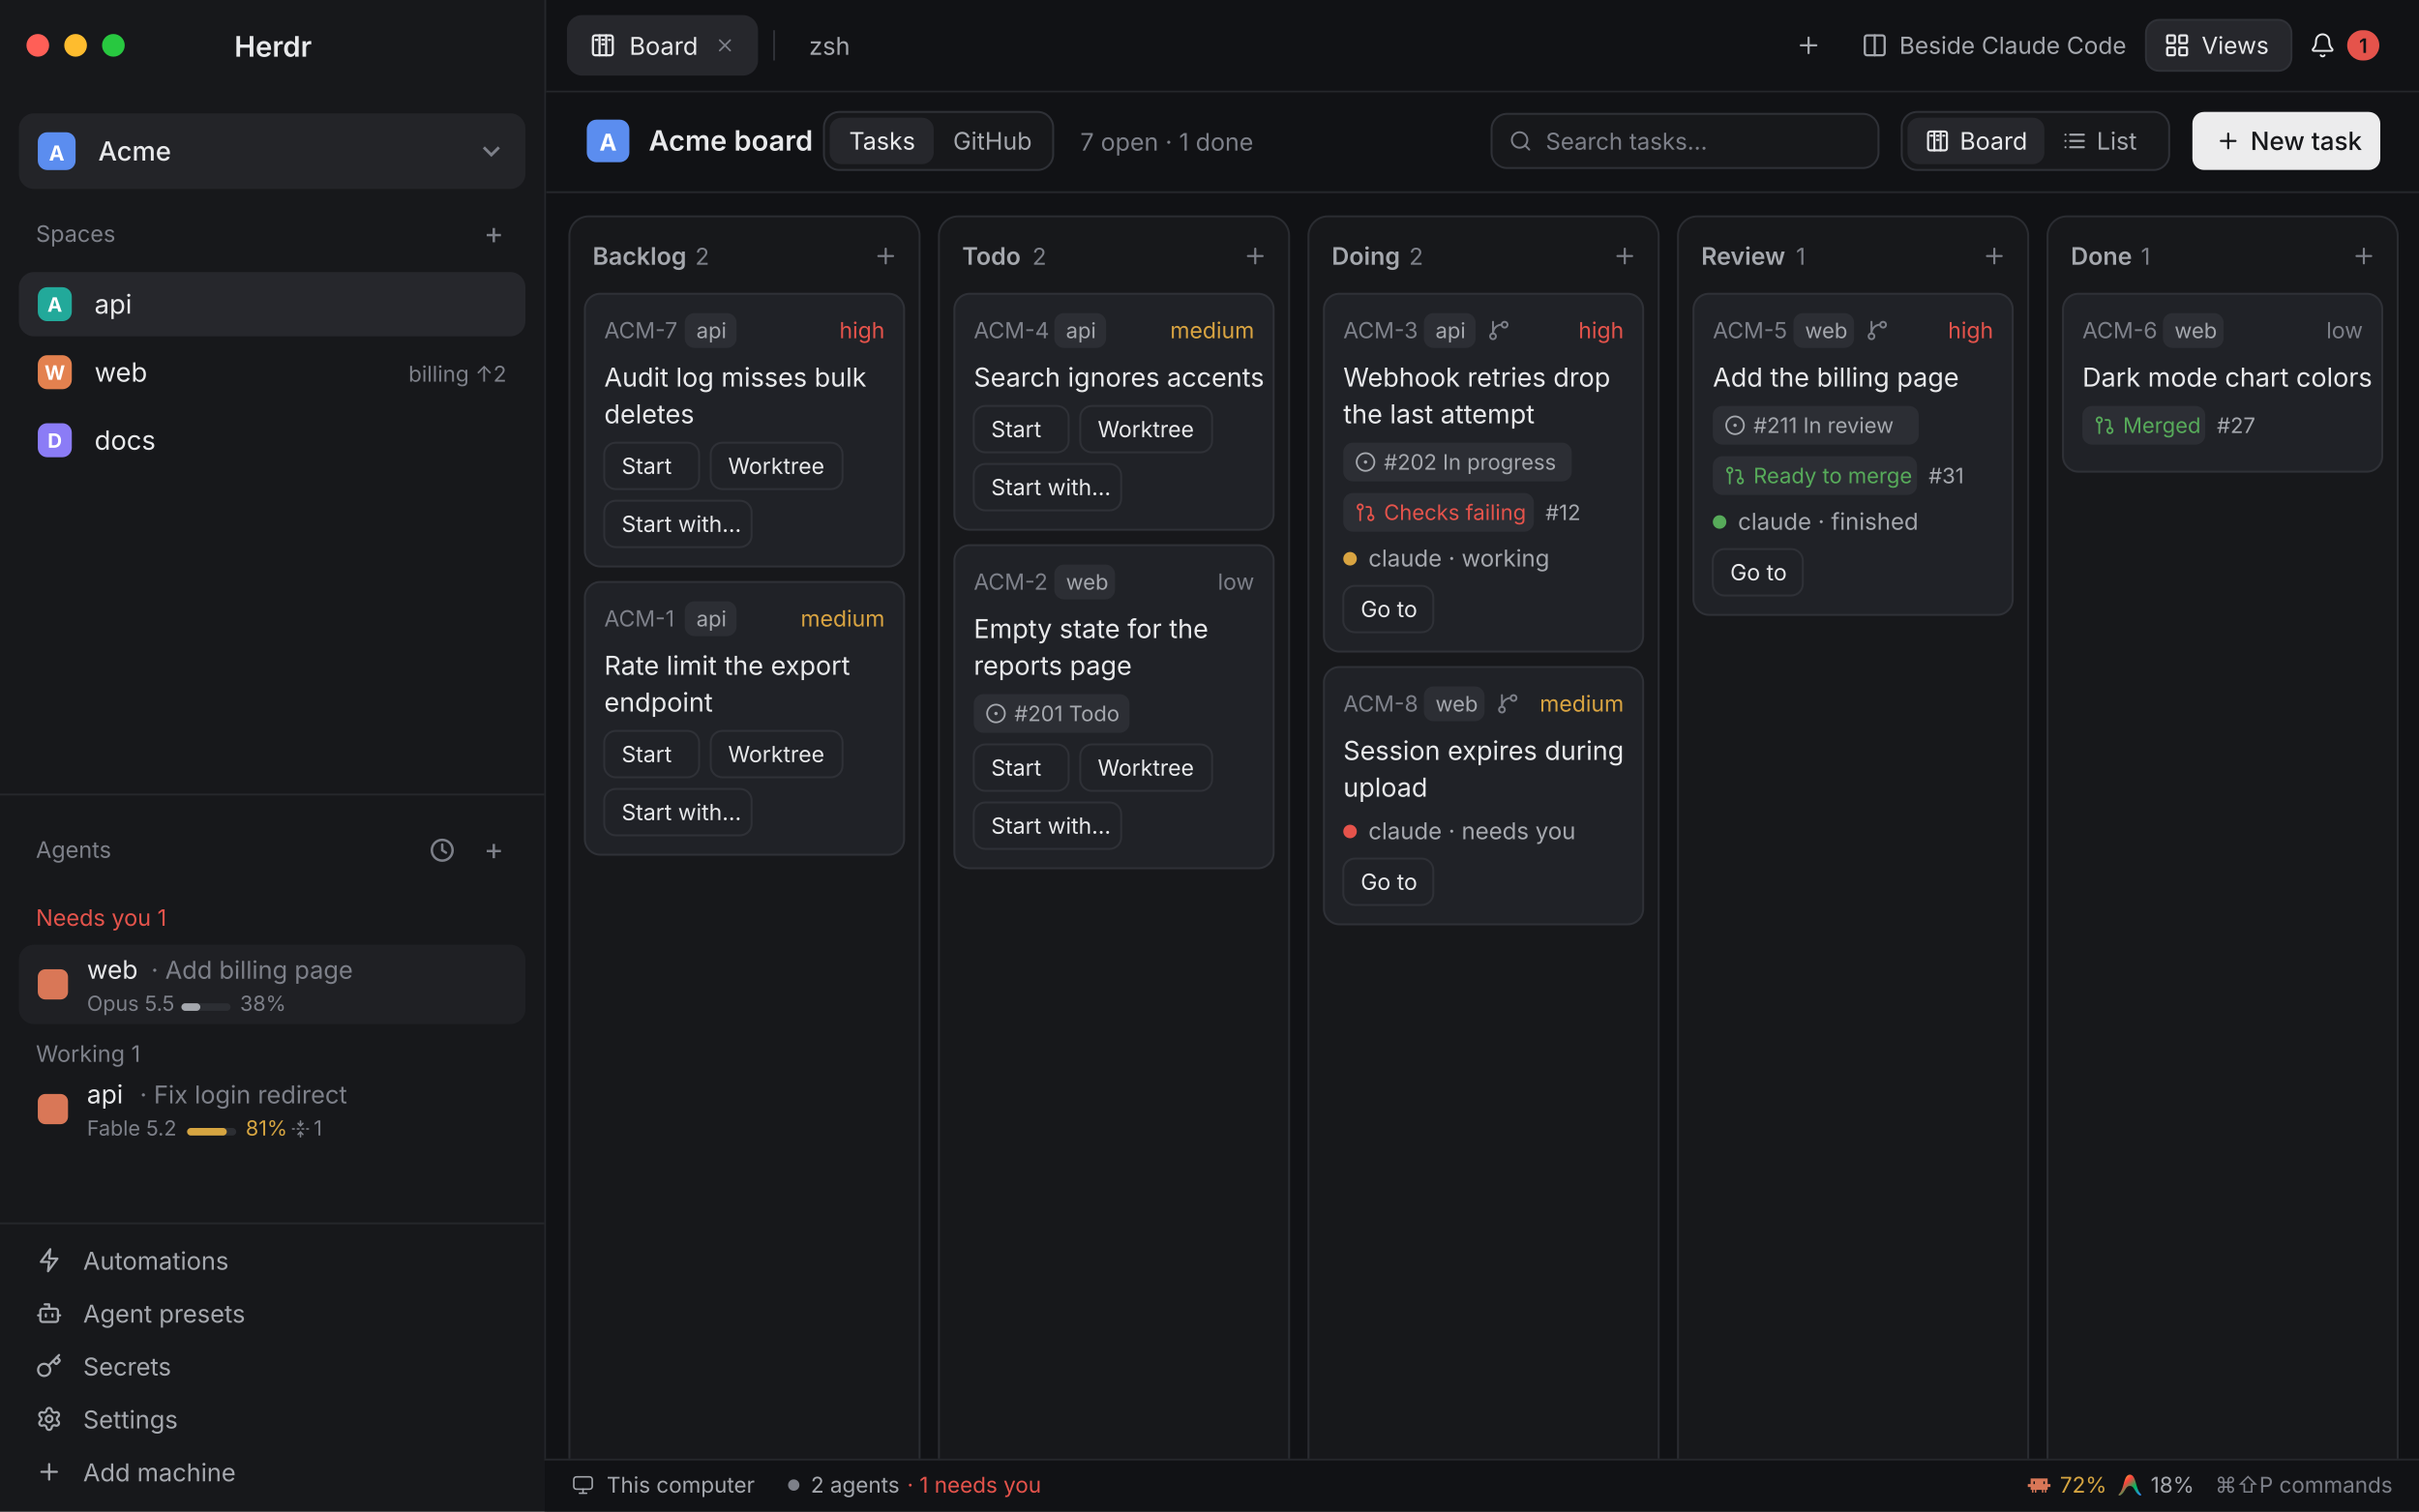
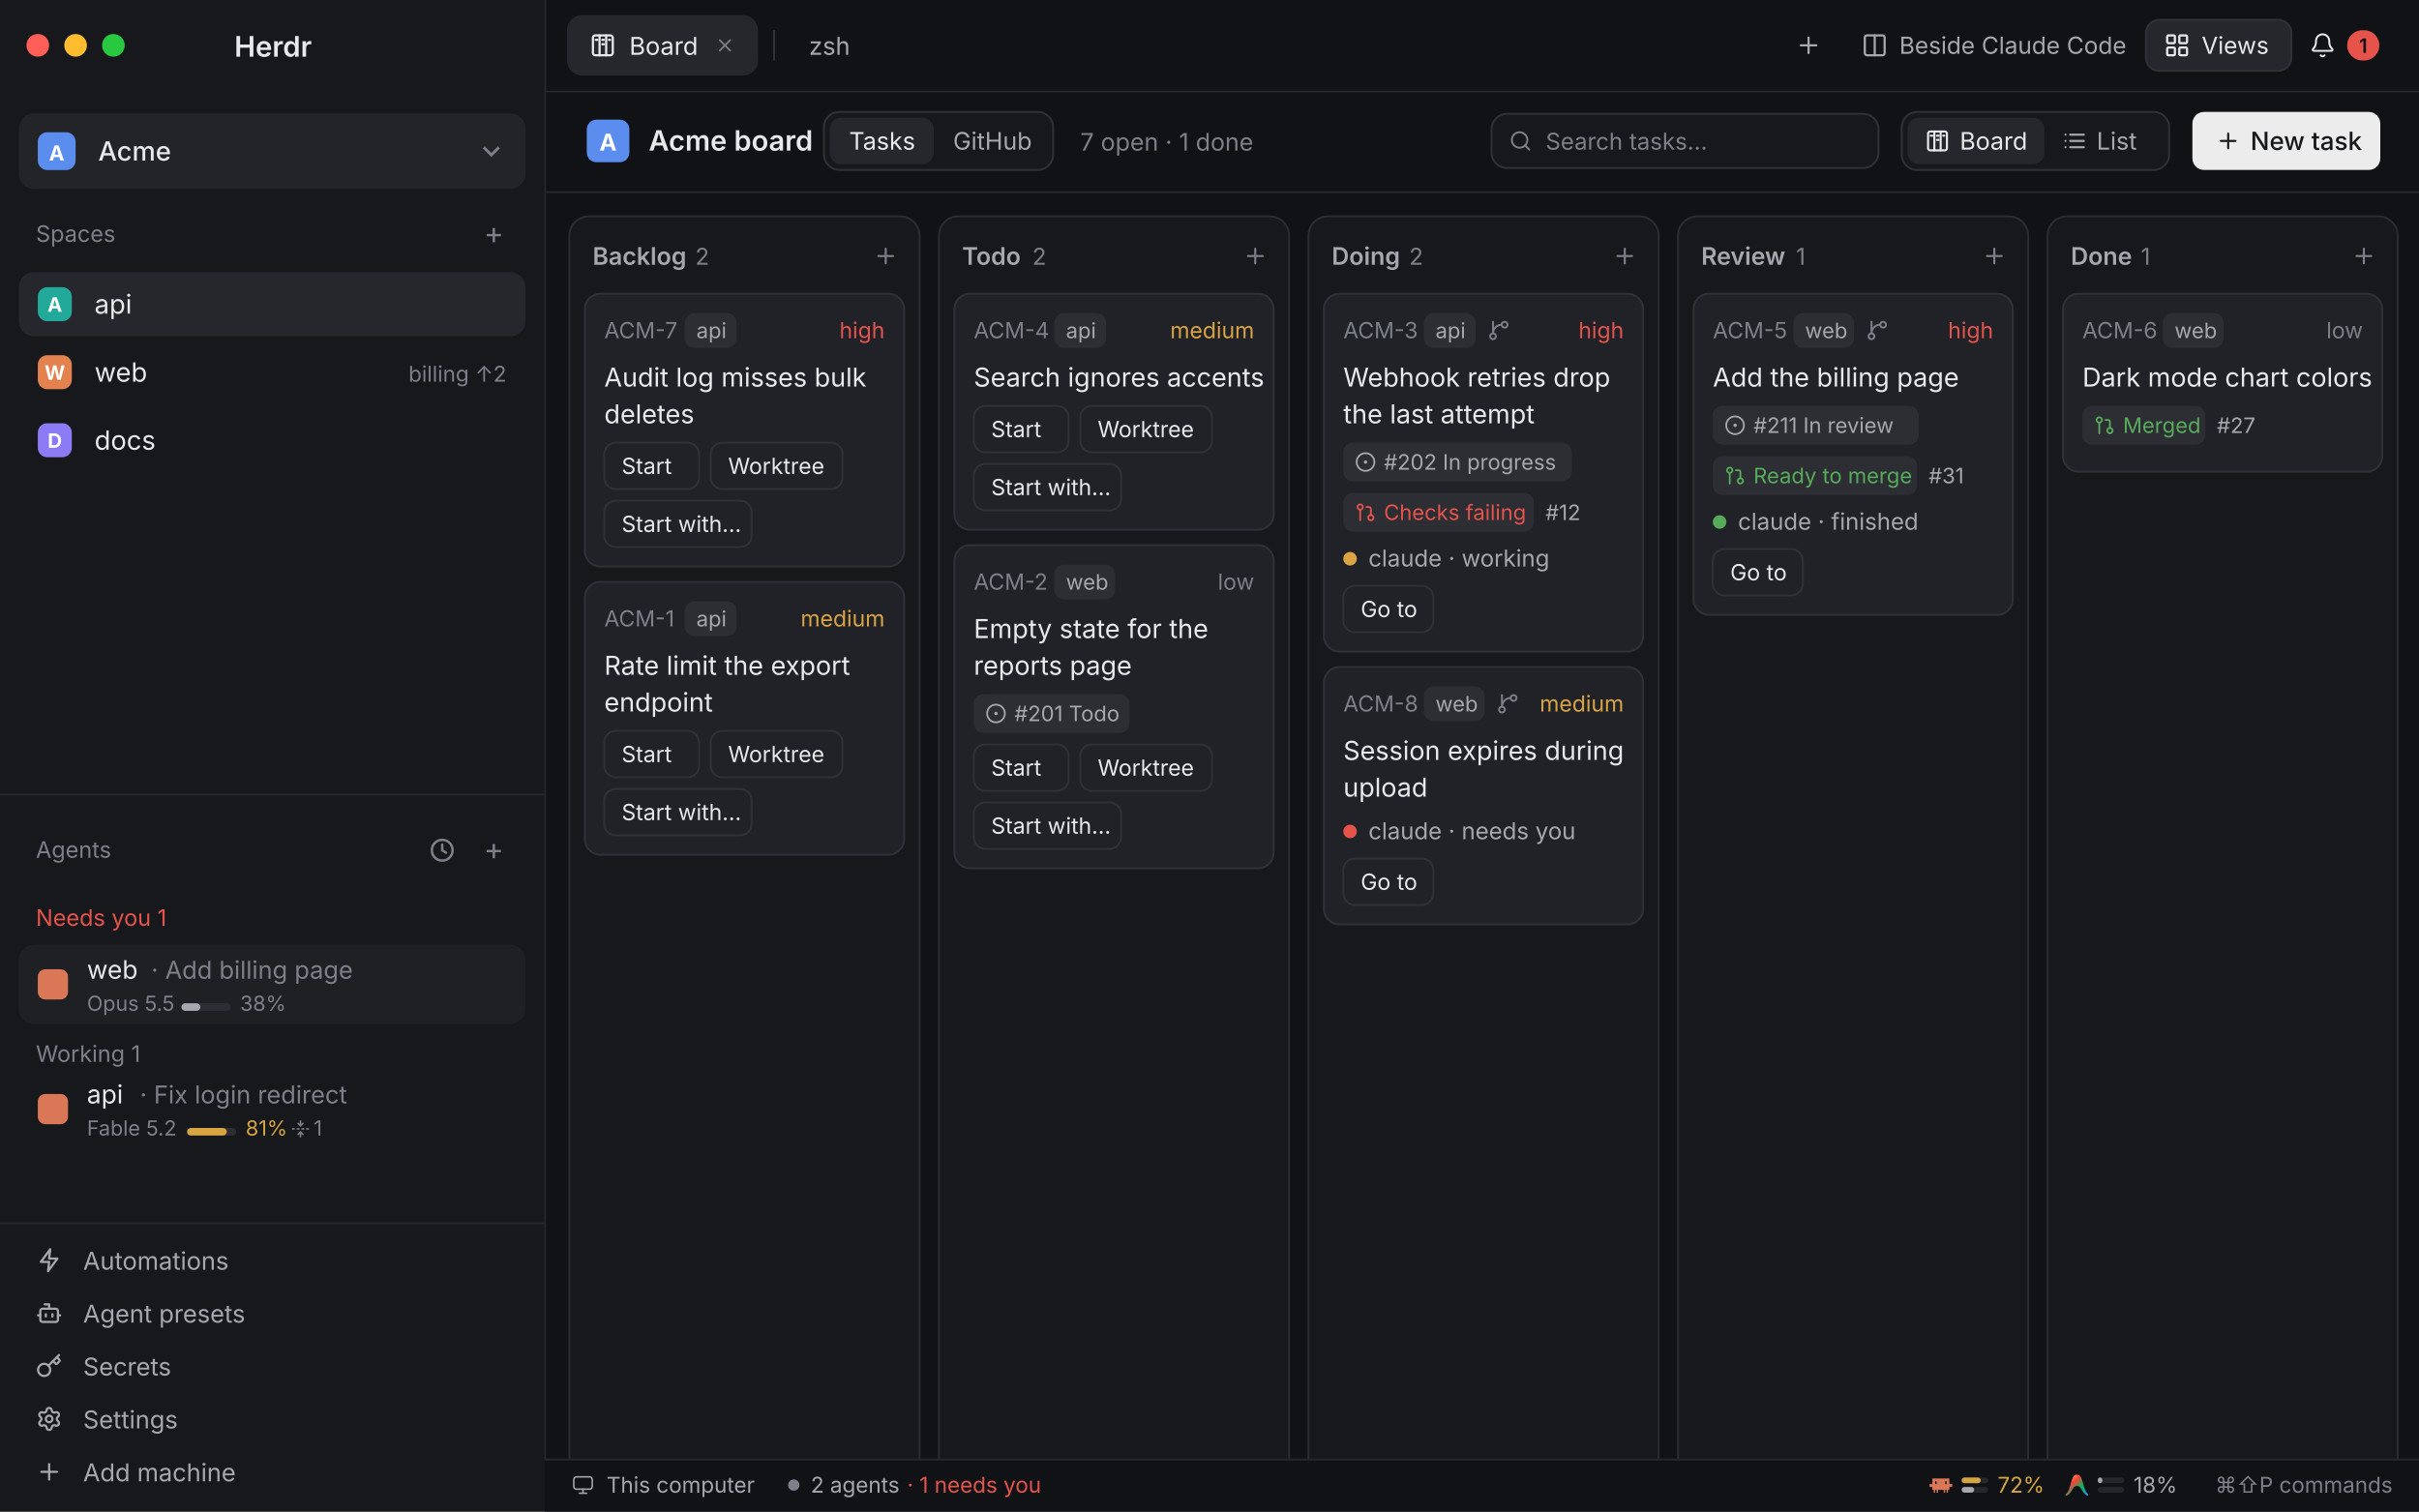
<svg xmlns="http://www.w3.org/2000/svg" width="1280" height="800" viewBox="0 0 1280 800" font-family="Geist, -apple-system, 'Helvetica Neue', sans-serif">
  <defs>
    <filter id="shadow" x="-20%" y="-20%" width="140%" height="140%">
      <feDropShadow dx="0" dy="8" stdDeviation="12" flood-color="#000" flood-opacity="0.45" />
    </filter>
    <clipPath id="pane">
      <rect x="289" y="49" width="991" height="751" />
    </clipPath>
  </defs>
  <rect x="0" y="0" width="1280" height="800" rx="0" fill="#111215" />
  <rect width="288" height="800" fill="#17181b" />
  <rect x="288" width="1" height="800" fill="#25272b" />
  <circle cx="20" cy="24" r="6" fill="#ff5f57" />
  <circle cx="40" cy="24" r="6" fill="#febc2e" />
  <circle cx="60" cy="24" r="6" fill="#28c840" />
  <text x="124" y="30" fill="#e8e9eb" font-size="15" font-weight="600">Herdr</text>
  <rect x="10" y="60" width="268" height="40" rx="8" fill="#232428" />
  <rect x="20" y="70" width="20" height="20" rx="5" fill="#5b8def" />
  <text x="30" y="85" fill="#fff" font-size="11" font-weight="700" text-anchor="middle">A</text>
  <text x="52" y="85" fill="#e8e9eb" font-size="14" font-weight="500">Acme</text>
  <path d="M256 78 l4 4 l4 -4" stroke="#7d8089" stroke-width="1.5" fill="none" />
  <text x="19" y="128" fill="#7d8089" font-size="12">Spaces</text>
  <text x="256" y="129" fill="#7d8089" font-size="16">+</text>
  <rect x="10" y="144" width="268" height="34" rx="8" fill="#26272c" />
  <rect x="20" y="152" width="18" height="18" rx="5" fill="#22a99a" />
  <text x="29" y="165" fill="#fff" font-size="10.5" font-weight="700" text-anchor="middle">A</text>
  <text x="50" y="166" fill="#e8e9eb" font-size="14">api</text>
  <rect x="20" y="188" width="18" height="18" rx="5" fill="#e3814f" />
  <text x="29" y="201" fill="#fff" font-size="10.5" font-weight="700" text-anchor="middle">W</text>
  <text x="50" y="202" fill="#e8e9eb" font-size="14">web</text>
  <text x="268" y="202" fill="#7d8089" font-size="11.5" text-anchor="end">billing ↑2</text>
  <rect x="20" y="224" width="18" height="18" rx="5" fill="#8b7cf6" />
  <text x="29" y="237" fill="#fff" font-size="10.5" font-weight="700" text-anchor="middle">D</text>
  <text x="50" y="238" fill="#e8e9eb" font-size="14">docs</text>
  <rect y="420" width="288" height="1" fill="#25272b" />
  <text x="19" y="454" fill="#7d8089" font-size="12">Agents</text>
  <circle cx="234" cy="450" r="5.5" stroke="#7d8089" stroke-width="1.3" fill="none" />
  <path d="M234 447 v3 l2 1.3" stroke="#7d8089" stroke-width="1.3" fill="none" stroke-linecap="round" />
  <text x="256" y="455" fill="#7d8089" font-size="16">+</text>
  <text x="19" y="490" fill="#e5534b" font-size="12">Needs you 1</text>
  <rect x="10" y="500" width="268" height="42" rx="8" fill="#1f2024" />
  <rect x="20" y="513" width="16" height="16" rx="4" fill="#d97757" />
  <text x="46" y="518" fill="#e8e9eb" font-size="13.5">web</text>
  <text x="80" y="518" fill="#7d8089" font-size="13">· Add billing page</text>
  <text x="46" y="535" fill="#7d8089" font-size="11">Opus 5.5</text>
  <rect x="96" y="531" width="26" height="4" rx="2" fill="#2c2e33" />
  <rect x="96" y="531" width="10" height="4" rx="2" fill="#a5a8ae" />
  <text x="127" y="535" fill="#7d8089" font-size="11">38%</text>
  <text x="19" y="562" fill="#7d8089" font-size="12">Working 1</text>
  <rect x="20" y="579" width="16" height="16" rx="4" fill="#d97757" />
  <text x="46" y="584" fill="#e8e9eb" font-size="13.5">api</text>
  <text x="74" y="584" fill="#7d8089" font-size="13">· Fix login redirect</text>
  <text x="46" y="601" fill="#7d8089" font-size="11">Fable 5.2</text>
  <rect x="99" y="597" width="26" height="4" rx="2" fill="#2c2e33" />
  <rect x="99" y="597" width="21" height="4" rx="2" fill="#d6a541" />
  <text x="130" y="601" fill="#d6a541" font-size="11">81%</text>
  <g transform="translate(154 592.5) scale(0.4167)" fill="none" stroke="#7d8089" stroke-width="2" stroke-linecap="round" stroke-linejoin="round">
    <path d="M12 22v-6" />
    <path d="M12 8V2" />
    <path d="M4 12H2" />
    <path d="M10 12H8" />
    <path d="M16 12h-2" />
    <path d="M22 12h-2" />
    <path d="m15 19-3-3-3 3" />
    <path d="m15 5-3 3-3-3" />
  </g>
  <text x="166" y="601" fill="#7d8089" font-size="11">1</text>
  <rect y="647" width="288" height="1" fill="#25272b" />
  <g transform="translate(19 660) scale(0.5833)" fill="none" stroke="#a5a8ae" stroke-width="2.00" stroke-linecap="round" stroke-linejoin="round">
    <path d="M13 2 4.5 13.5H12L11 22l8.5-11.5H12z" />
  </g>
  <text x="44" y="672" fill="#a5a8ae" font-size="13">Automations</text>
  <g transform="translate(19 688) scale(0.5833)" fill="none" stroke="#a5a8ae" stroke-width="2.00" stroke-linecap="round" stroke-linejoin="round">
    <path d="M12 8V4H8" />
    <rect width="16" height="12" x="4" y="8" rx="2" />
    <path d="M2 14h2" />
    <path d="M20 14h2" />
    <path d="M15 13v2" />
    <path d="M9 13v2" />
  </g>
  <text x="44" y="700" fill="#a5a8ae" font-size="13">Agent presets</text>
  <g transform="translate(19 716) scale(0.5833)" fill="none" stroke="#a5a8ae" stroke-width="2.00" stroke-linecap="round" stroke-linejoin="round">
    <path d="m15.5 7.5 2.3 2.3a1 1 0 0 0 1.4 0l2.1-2.1a1 1 0 0 0 0-1.4L19 4" />
    <path d="m21 2-9.6 9.6" />
    <circle cx="7.5" cy="15.5" r="5.5" />
  </g>
  <text x="44" y="728" fill="#a5a8ae" font-size="13">Secrets</text>
  <g transform="translate(19 744) scale(0.5833)" fill="none" stroke="#a5a8ae" stroke-width="2.00" stroke-linecap="round" stroke-linejoin="round">
    <path d="M9.671 4.136a2.34 2.34 0 0 1 4.659 0 2.34 2.34 0 0 0 3.319 1.915 2.34 2.34 0 0 1 2.33 4.033 2.34 2.34 0 0 0 0 3.831 2.34 2.34 0 0 1-2.33 4.033 2.34 2.34 0 0 0-3.319 1.915 2.34 2.34 0 0 1-4.659 0 2.34 2.34 0 0 0-3.32-1.915 2.34 2.34 0 0 1-2.33-4.033 2.34 2.34 0 0 0 0-3.831A2.34 2.34 0 0 1 6.35 6.051a2.34 2.34 0 0 0 3.319-1.915" />
    <circle cx="12" cy="12" r="3" />
  </g>
  <text x="44" y="756" fill="#a5a8ae" font-size="13">Settings</text>
  <g transform="translate(19 772) scale(0.5833)" fill="none" stroke="#a5a8ae" stroke-width="2.00" stroke-linecap="round" stroke-linejoin="round">
    <path d="M5 12h14" />
    <path d="M12 5v14" />
  </g>
  <text x="44" y="784" fill="#a5a8ae" font-size="13">Add machine</text>
  <rect x="300" y="8" width="101.1" height="32" rx="8" fill="#26272c" />
  <g transform="translate(312 17) scale(0.5833)" fill="none" stroke="#e8e9eb" stroke-width="2" stroke-linecap="round" stroke-linejoin="round">
    <rect x="3" y="3" width="18" height="18" rx="2" />
    <path d="M9 3v18" />
    <path d="M15 3v18" />
    <path d="M5.5 7h1.5" />
    <path d="M11.5 7h1.5" />
    <path d="M11.5 11h1.5" />
    <path d="M17.5 7h1" />
  </g>
  <text x="333" y="29" fill="#e8e9eb" font-size="13">Board</text>
  <g transform="translate(378.1 18.5) scale(0.4583)" fill="none" stroke="#7d8089" stroke-width="2" stroke-linecap="round" stroke-linejoin="round">
    <path d="M18 6 6 18" />
    <path d="m6 6 12 12" />
  </g>
  <rect x="409.1" y="16" width="1" height="16" fill="#2f3137" />
  <text x="428.1" y="29" fill="#a5a8ae" font-size="13">zsh</text>
  <g transform="translate(950 17) scale(0.5833)" fill="none" stroke="#a5a8ae" stroke-width="2" stroke-linecap="round" stroke-linejoin="round">
    <path d="M5 12h14" />
    <path d="M12 5v14" />
  </g>
  <g transform="translate(985 17) scale(0.5833)" fill="none" stroke="#a5a8ae" stroke-width="2" stroke-linecap="round" stroke-linejoin="round">
    <rect width="18" height="18" x="3" y="3" rx="2" />
    <path d="M12 3v18" />
  </g>
  <text x="1005" y="28.5" fill="#a5a8ae" font-size="12.5">Beside Claude Code</text>
  <rect x="1135.5" y="10.5" width="77" height="27" rx="7" fill="#26272c" stroke="#2f3137" />
  <g transform="translate(1145 17) scale(0.5833)" fill="none" stroke="#e8e9eb" stroke-width="2" stroke-linecap="round" stroke-linejoin="round">
    <rect width="7" height="7" x="3" y="3" rx="1" />
    <rect width="7" height="7" x="14" y="3" rx="1" />
    <rect width="7" height="7" x="14" y="14" rx="1" />
    <rect width="7" height="7" x="3" y="14" rx="1" />
  </g>
  <text x="1165" y="28.5" fill="#e8e9eb" font-size="12.5">Views</text>
  <g transform="translate(1222 17) scale(0.5833)" fill="none" stroke="#e8e9eb" stroke-width="1.75" stroke-linecap="round" stroke-linejoin="round">
    <path d="M10.268 21a2 2 0 0 0 3.464 0" />
    <path d="M3.262 15.326A1 1 0 0 0 4 17h16a1 1 0 0 0 .74-1.673C19.41 13.956 18 12.499 18 8A6 6 0 0 0 6 8c0 4.499-1.411 5.956-2.738 7.326" />
  </g>
  <rect x="1242" y="16" width="17" height="16" rx="8" fill="#e5534b" />
  <text x="1250.5" y="28" fill="#111215" font-size="10.5" font-weight="600" text-anchor="middle">1</text>
  <rect x="289" y="48" width="991" height="1" fill="#25272b" />
  <rect x="289" y="49" width="991" height="751" fill="#111215" />
  <g clip-path="url(#pane)">
    <g transform="translate(289 49) scale(1.02376) translate(-301 -92)">
      <rect x="322" y="106" width="22" height="22" rx="5" fill="#5b8def" />
      <text x="333" y="122" fill="#fff" font-size="12" font-weight="700" text-anchor="middle">A</text>
      <text x="354" y="122" fill="#e8e9eb" font-size="14.5" font-weight="600">Acme board</text>
      <rect x="301" y="143" width="968" height="1" rx="0" fill="#25272b" />
      <rect x="444.56" y="102" width="118.5" height="30" rx="8" fill="#17181b" stroke="#2f3137" />
      <rect x="447.56" y="105" width="53.75" height="24" rx="6" fill="#26272c" />
      <text x="457.56" y="121.5" fill="#e8e9eb" font-size="12.5">Tasks</text>
      <text x="511.31" y="121.5" fill="#a5a8ae" font-size="12.5">GitHub</text>
      <text x="577.06" y="122" fill="#7d8089" font-size="12.5">7 open · 1 done</text>
      <rect x="1151.88" y="102" width="97.12" height="30" rx="6" fill="#ececed" />
      <g transform="translate(1163.88 110.5) scale(0.5417)" fill="none" stroke="#17181b" stroke-width="2" stroke-linecap="round" stroke-linejoin="round">
        <path d="M5 12h14" />
        <path d="M12 5v14" />
      </g>
      <text x="1181.88" y="121.68" fill="#17181b" font-size="13" font-weight="500">New task</text>
      <rect x="789.63" y="103" width="200" height="28" rx="8" fill="#17181b" stroke="#2f3137" />
      <g transform="translate(798.63 111) scale(0.5)" fill="none" stroke="#7d8089" stroke-width="2" stroke-linecap="round" stroke-linejoin="round">
        <circle cx="11" cy="11" r="8" />
        <path d="m21 21-4.3-4.3" />
      </g>
      <text x="817.63" y="121.5" fill="#7d8089" font-size="12">Search tasks…</text>
      <rect x="1001.63" y="102" width="138.25" height="30" rx="8" fill="#17181b" stroke="#2f3137" />
      <rect x="1004.63" y="105" width="70.75" height="24" rx="6" fill="#26272c" />
      <g transform="translate(1013.63 110.5) scale(0.5417)" fill="none" stroke="#e8e9eb" stroke-width="2" stroke-linecap="round" stroke-linejoin="round">
        <rect x="3" y="3" width="18" height="18" rx="2" />
        <path d="M9 3v18" />
        <path d="M15 3v18" />
        <path d="M5.5 7h1.5" />
        <path d="M11.5 7h1.5" />
        <path d="M11.5 11h1.5" />
        <path d="M17.5 7h1" />
      </g>
      <text x="1031.63" y="121.5" fill="#e8e9eb" font-size="12.5">Board</text>
      <g transform="translate(1084.38 110.5) scale(0.5417)" fill="none" stroke="#a5a8ae" stroke-width="2" stroke-linecap="round" stroke-linejoin="round">
        <path d="M8 6h13" />
        <path d="M8 12h13" />
        <path d="M8 18h13" />
        <path d="M3.5 6h.01" />
        <path d="M3.5 12h.01" />
        <path d="M3.5 18h.01" />
      </g>
      <text x="1102.38" y="121.5" fill="#a5a8ae" font-size="12.5">List</text>
      <rect x="313" y="156" width="181" height="658" rx="10" fill="#17181b" stroke="#2a2c31" />
      <text x="325" y="181" fill="#a5a8ae" font-size="12.5" font-weight="600">Backlog</text>
      <text x="378" y="181" fill="#7d8089" font-size="12">2</text>
      <g transform="translate(470 170) scale(0.5417)" fill="none" stroke="#7d8089" stroke-width="2" stroke-linecap="round" stroke-linejoin="round">
        <path d="M5 12h14" />
        <path d="M12 5v14" />
      </g>
      <rect x="321" y="196" width="165" height="141" rx="8" fill="#202227" stroke="#2f3137" />
      <text x="331" y="219" fill="#7d8089" font-size="11.5">ACM-7</text>
      <rect x="372.65" y="206" width="26.74" height="18" rx="5" fill="#2c2e34" />
      <text x="378.65" y="218.96" fill="#a5a8ae" font-size="11">api</text>
      <text x="476" y="219" fill="#e5534b" font-size="11.5" text-anchor="end">high</text>
      <text x="331" y="244" fill="#e8e9eb" font-size="13.5">Audit log misses bulk</text>
      <text x="331" y="263" fill="#e8e9eb" font-size="13.5">deletes</text>
      <rect x="331" y="273" width="49.05" height="24" rx="6" fill="none" stroke="#2f3137" />
      <text x="340" y="289.14" fill="#e8e9eb" font-size="11.5">Start</text>
      <rect x="386.05" y="273" width="68.14" height="24" rx="6" fill="none" stroke="#2f3137" />
      <text x="395.05" y="289.14" fill="#e8e9eb" font-size="11.5">Worktree</text>
      <rect x="331" y="303" width="76.2" height="24" rx="6" fill="none" stroke="#2f3137" />
      <text x="340" y="319.14" fill="#e8e9eb" font-size="11.5">Start with…</text>
      <rect x="321" y="345" width="165" height="141" rx="8" fill="#202227" stroke="#2f3137" />
      <text x="331" y="368" fill="#7d8089" font-size="11.5">ACM-1</text>
      <rect x="372.65" y="355" width="26.74" height="18" rx="5" fill="#2c2e34" />
      <text x="378.65" y="367.96" fill="#a5a8ae" font-size="11">api</text>
      <text x="476" y="368" fill="#d9a441" font-size="11.5" text-anchor="end">medium</text>
      <text x="331" y="393" fill="#e8e9eb" font-size="13.5">Rate limit the export</text>
      <text x="331" y="412" fill="#e8e9eb" font-size="13.5">endpoint</text>
      <rect x="331" y="422" width="49.05" height="24" rx="6" fill="none" stroke="#2f3137" />
      <text x="340" y="438.14" fill="#e8e9eb" font-size="11.5">Start</text>
      <rect x="386.05" y="422" width="68.14" height="24" rx="6" fill="none" stroke="#2f3137" />
      <text x="395.05" y="438.14" fill="#e8e9eb" font-size="11.5">Worktree</text>
      <rect x="331" y="452" width="76.2" height="24" rx="6" fill="none" stroke="#2f3137" />
      <text x="340" y="468.14" fill="#e8e9eb" font-size="11.5">Start with…</text>
      <rect x="504" y="156" width="181" height="658" rx="10" fill="#17181b" stroke="#2a2c31" />
      <text x="516" y="181" fill="#a5a8ae" font-size="12.5" font-weight="600">Todo</text>
      <text x="552.25" y="181" fill="#7d8089" font-size="12">2</text>
      <g transform="translate(661 170) scale(0.5417)" fill="none" stroke="#7d8089" stroke-width="2" stroke-linecap="round" stroke-linejoin="round">
        <path d="M5 12h14" />
        <path d="M12 5v14" />
      </g>
      <rect x="512" y="196" width="165" height="122" rx="8" fill="#202227" stroke="#2f3137" />
      <text x="522" y="219" fill="#7d8089" font-size="11.5">ACM-4</text>
      <rect x="563.65" y="206" width="26.74" height="18" rx="5" fill="#2c2e34" />
      <text x="569.65" y="218.96" fill="#a5a8ae" font-size="11">api</text>
      <text x="667" y="219" fill="#d9a441" font-size="11.5" text-anchor="end">medium</text>
      <text x="522" y="244" fill="#e8e9eb" font-size="13.5">Search ignores accents</text>
      <rect x="522" y="254" width="49.05" height="24" rx="6" fill="none" stroke="#2f3137" />
      <text x="531" y="270.14" fill="#e8e9eb" font-size="11.5">Start</text>
      <rect x="577.05" y="254" width="68.14" height="24" rx="6" fill="none" stroke="#2f3137" />
      <text x="586.05" y="270.14" fill="#e8e9eb" font-size="11.5">Worktree</text>
      <rect x="522" y="284" width="76.2" height="24" rx="6" fill="none" stroke="#2f3137" />
      <text x="531" y="300.14" fill="#e8e9eb" font-size="11.5">Start with…</text>
      <rect x="512" y="326" width="165" height="167" rx="8" fill="#202227" stroke="#2f3137" />
      <text x="522" y="349" fill="#7d8089" font-size="11.5">ACM-2</text>
      <rect x="563.65" y="336" width="31.36" height="18" rx="5" fill="#2c2e34" />
      <text x="569.65" y="348.96" fill="#a5a8ae" font-size="11">web</text>
      <text x="667" y="349" fill="#7d8089" font-size="11.5" text-anchor="end">low</text>
      <text x="522" y="374" fill="#e8e9eb" font-size="13.5">Empty state for the</text>
      <text x="522" y="393" fill="#e8e9eb" font-size="13.5">reports page</text>
      <rect x="522" y="403" width="80.46" height="20" rx="5" fill="#2c2e34" />
      <g transform="translate(528 407.5) scale(0.4583)" fill="none" stroke="#a5a8ae" stroke-width="2" stroke-linecap="round" stroke-linejoin="round">
        <circle cx="12" cy="12" r="10" />
        <circle cx="12" cy="12" r="1" />
      </g>
      <text x="543" y="416.96" fill="#a5a8ae" font-size="11">#201 Todo</text>
      <rect x="522" y="429" width="49.05" height="24" rx="6" fill="none" stroke="#2f3137" />
      <text x="531" y="445.14" fill="#e8e9eb" font-size="11.5">Start</text>
      <rect x="577.05" y="429" width="68.14" height="24" rx="6" fill="none" stroke="#2f3137" />
      <text x="586.05" y="445.14" fill="#e8e9eb" font-size="11.5">Worktree</text>
      <rect x="522" y="459" width="76.2" height="24" rx="6" fill="none" stroke="#2f3137" />
      <text x="531" y="475.14" fill="#e8e9eb" font-size="11.5">Start with…</text>
      <rect x="695" y="156" width="181" height="658" rx="10" fill="#17181b" stroke="#2a2c31" />
      <text x="707" y="181" fill="#a5a8ae" font-size="12.5" font-weight="600">Doing</text>
      <text x="747" y="181" fill="#7d8089" font-size="12">2</text>
      <g transform="translate(852 170) scale(0.5417)" fill="none" stroke="#7d8089" stroke-width="2" stroke-linecap="round" stroke-linejoin="round">
        <path d="M5 12h14" />
        <path d="M12 5v14" />
      </g>
      <rect x="703" y="196" width="165" height="185" rx="8" fill="#202227" stroke="#2f3137" />
      <text x="713" y="219" fill="#7d8089" font-size="11.5">ACM-3</text>
      <rect x="754.65" y="206" width="26.74" height="18" rx="5" fill="#2c2e34" />
      <text x="760.65" y="218.96" fill="#a5a8ae" font-size="11">api</text>
      <g transform="translate(787.39 209) scale(0.5)" fill="none" stroke="#7d8089" stroke-width="2" stroke-linecap="round" stroke-linejoin="round">
        <path d="M15 6a9 9 0 0 0-9 9V3" />
        <circle cx="18" cy="6" r="3" />
        <circle cx="6" cy="18" r="3" />
      </g>
      <text x="858" y="219" fill="#e5534b" font-size="11.5" text-anchor="end">high</text>
      <text x="713" y="244" fill="#e8e9eb" font-size="13.5">Webhook retries drop</text>
      <text x="713" y="263" fill="#e8e9eb" font-size="13.5">the last attempt</text>
      <rect x="713" y="273" width="118.08" height="20" rx="5" fill="#2c2e34" />
      <g transform="translate(719 277.5) scale(0.4583)" fill="none" stroke="#a5a8ae" stroke-width="2" stroke-linecap="round" stroke-linejoin="round">
        <circle cx="12" cy="12" r="10" />
        <circle cx="12" cy="12" r="1" />
      </g>
      <text x="734" y="286.96" fill="#a5a8ae" font-size="11">#202 In progress</text>
      <rect x="713" y="299" width="98.5" height="20" rx="5" fill="#2c2e34" />
      <g transform="translate(719 303.5) scale(0.4583)" fill="none" stroke="#e5534b" stroke-width="2" stroke-linecap="round" stroke-linejoin="round">
        <circle cx="18" cy="18" r="3" />
        <circle cx="6" cy="6" r="3" />
        <path d="M13 6h3a2 2 0 0 1 2 2v7" />
        <path d="M6 9v12" />
      </g>
      <text x="734" y="312.96" fill="#e5534b" font-size="11">Checks failing</text>
      <text x="817.5" y="313" fill="#a5a8ae" font-size="11">#12</text>
      <circle cx="716.5" cy="333" r="3.5" fill="#d9a441" />
      <text x="726" y="337" fill="#a5a8ae" font-size="12">claude · working</text>
      <rect x="713" y="347" width="46.52" height="24" rx="6" fill="none" stroke="#2f3137" />
      <text x="722" y="363.14" fill="#e8e9eb" font-size="11.5">Go to</text>
      <rect x="703" y="389" width="165" height="133" rx="8" fill="#202227" stroke="#2f3137" />
      <text x="713" y="412" fill="#7d8089" font-size="11.5">ACM-8</text>
      <rect x="754.65" y="399" width="31.36" height="18" rx="5" fill="#2c2e34" />
      <text x="760.65" y="411.96" fill="#a5a8ae" font-size="11">web</text>
      <g transform="translate(792.01 402) scale(0.5)" fill="none" stroke="#7d8089" stroke-width="2" stroke-linecap="round" stroke-linejoin="round">
        <path d="M15 6a9 9 0 0 0-9 9V3" />
        <circle cx="18" cy="6" r="3" />
        <circle cx="6" cy="18" r="3" />
      </g>
      <text x="858" y="412" fill="#d9a441" font-size="11.5" text-anchor="end">medium</text>
      <text x="713" y="437" fill="#e8e9eb" font-size="13.5">Session expires during</text>
      <text x="713" y="456" fill="#e8e9eb" font-size="13.5">upload</text>
      <circle cx="716.5" cy="474" r="3.5" fill="#e5534b" />
      <text x="726" y="478" fill="#a5a8ae" font-size="12">claude · needs you</text>
      <rect x="713" y="488" width="46.52" height="24" rx="6" fill="none" stroke="#2f3137" />
      <text x="722" y="504.14" fill="#e8e9eb" font-size="11.5">Go to</text>
      <rect x="886" y="156" width="181" height="658" rx="10" fill="#17181b" stroke="#2a2c31" />
      <text x="898" y="181" fill="#a5a8ae" font-size="12.5" font-weight="600">Review</text>
      <text x="947" y="181" fill="#7d8089" font-size="12">1</text>
      <g transform="translate(1043 170) scale(0.5417)" fill="none" stroke="#7d8089" stroke-width="2" stroke-linecap="round" stroke-linejoin="round">
        <path d="M5 12h14" />
        <path d="M12 5v14" />
      </g>
      <rect x="894" y="196" width="165" height="166" rx="8" fill="#202227" stroke="#2f3137" />
      <text x="904" y="219" fill="#7d8089" font-size="11.5">ACM-5</text>
      <rect x="945.65" y="206" width="31.36" height="18" rx="5" fill="#2c2e34" />
      <text x="951.65" y="218.96" fill="#a5a8ae" font-size="11">web</text>
      <g transform="translate(983.01 209) scale(0.5)" fill="none" stroke="#7d8089" stroke-width="2" stroke-linecap="round" stroke-linejoin="round">
        <path d="M15 6a9 9 0 0 0-9 9V3" />
        <circle cx="18" cy="6" r="3" />
        <circle cx="6" cy="18" r="3" />
      </g>
      <text x="1049" y="219" fill="#e5534b" font-size="11.5" text-anchor="end">high</text>
      <text x="904" y="244" fill="#e8e9eb" font-size="13.5">Add the billing page</text>
      <rect x="904" y="254" width="106.42" height="20" rx="5" fill="#2c2e34" />
      <g transform="translate(910 258.5) scale(0.4583)" fill="none" stroke="#a5a8ae" stroke-width="2" stroke-linecap="round" stroke-linejoin="round">
        <circle cx="12" cy="12" r="10" />
        <circle cx="12" cy="12" r="1" />
      </g>
      <text x="925" y="267.96" fill="#a5a8ae" font-size="11">#211 In review</text>
      <rect x="904" y="280" width="105.54" height="20" rx="5" fill="#2c2e34" />
      <g transform="translate(910 284.5) scale(0.4583)" fill="none" stroke="#57ab5a" stroke-width="2" stroke-linecap="round" stroke-linejoin="round">
        <circle cx="18" cy="18" r="3" />
        <circle cx="6" cy="6" r="3" />
        <path d="M13 6h3a2 2 0 0 1 2 2v7" />
        <path d="M6 9v12" />
      </g>
      <text x="925" y="293.96" fill="#57ab5a" font-size="11">Ready to merge</text>
      <text x="1015.54" y="294" fill="#a5a8ae" font-size="11">#31</text>
      <circle cx="907.5" cy="314" r="3.5" fill="#57ab5a" />
      <text x="917" y="318" fill="#a5a8ae" font-size="12">claude · finished</text>
      <rect x="904" y="328" width="46.52" height="24" rx="6" fill="none" stroke="#2f3137" />
      <text x="913" y="344.14" fill="#e8e9eb" font-size="11.5">Go to</text>
      <rect x="1077" y="156" width="181" height="658" rx="10" fill="#17181b" stroke="#2a2c31" />
      <text x="1089" y="181" fill="#a5a8ae" font-size="12.5" font-weight="600">Done</text>
      <text x="1125.25" y="181" fill="#7d8089" font-size="12">1</text>
      <g transform="translate(1234 170) scale(0.5417)" fill="none" stroke="#7d8089" stroke-width="2" stroke-linecap="round" stroke-linejoin="round">
        <path d="M5 12h14" />
        <path d="M12 5v14" />
      </g>
      <rect x="1085" y="196" width="165" height="92" rx="8" fill="#202227" stroke="#2f3137" />
      <text x="1095" y="219" fill="#7d8089" font-size="11.5">ACM-6</text>
      <rect x="1136.65" y="206" width="31.36" height="18" rx="5" fill="#2c2e34" />
      <text x="1142.65" y="218.96" fill="#a5a8ae" font-size="11">web</text>
      <text x="1240" y="219" fill="#7d8089" font-size="11.5" text-anchor="end">low</text>
      <text x="1095" y="244" fill="#e8e9eb" font-size="13.5">Dark mode chart colors</text>
      <rect x="1095" y="254" width="63.52" height="20" rx="5" fill="#2c2e34" />
      <g transform="translate(1101 258.5) scale(0.4583)" fill="none" stroke="#57ab5a" stroke-width="2" stroke-linecap="round" stroke-linejoin="round">
        <circle cx="18" cy="18" r="3" />
        <circle cx="6" cy="6" r="3" />
        <path d="M13 6h3a2 2 0 0 1 2 2v7" />
        <path d="M6 9v12" />
      </g>
      <text x="1116" y="267.96" fill="#57ab5a" font-size="11">Merged</text>
      <text x="1164.52" y="268" fill="#a5a8ae" font-size="11">#27</text>
    </g>
  </g>
  <rect x="288" y="772" width="992" height="28" fill="#111215" />
  <rect x="288" y="772" width="992" height="1" fill="#25272b" />
  <g transform="translate(302 779.5) scale(0.5417)" fill="none" stroke="#a5a8ae" stroke-width="1.5" stroke-linecap="round" stroke-linejoin="round">
    <rect x="3" y="4" width="18" height="12" rx="2.5" />
    <path d="M8.5 20h7M12 16v4" />
  </g>
  <text x="321" y="790" fill="#a5a8ae" font-size="11.5">This computer</text>
  <circle cx="420" cy="786" r="3" fill="#7d8089" />
  <text x="429" y="790" fill="#a5a8ae" font-size="11.5">2 agents</text>
  <text x="480" y="790" fill="#e5534b" font-size="11.5">· 1 needs you</text>
-   <g transform="translate(1073 780) scale(0.5)" fill="#D97757">
+   <g transform="translate(1021 780) scale(0.5)" fill="#D97757">
    <path clip-rule="evenodd" d="M20.998 10.949H24v3.102h-3v3.028h-1.487V20H18v-2.921h-1.487V20H15v-2.921H9V20H7.488v-2.921H6V20H4.487v-2.921H3V14.05H0V10.95h3V5h17.998v5.949zM6 10.949h1.488V8.102H6v2.847zm10.51 0H18V8.102h-1.49v2.847z" fill-rule="evenodd" />
  </g>
-   <text x="1090" y="790" fill="#d6a541" font-size="11.5">72%</text>
-   <g transform="translate(1121 780) scale(0.5)">
+   <rect x="1038" y="782" width="14" height="3" rx="1.5" fill="#25272b" />
+   <rect x="1038" y="782" width="10.1" height="3" rx="1.5" fill="#d6a541" />
+   <rect x="1038" y="787" width="14" height="3" rx="1.5" fill="#25272b" />
+   <rect x="1038" y="787" width="6.6" height="3" rx="1.5" fill="#a5a8ae" />
+   <text x="1057" y="790" fill="#d6a541" font-size="11.5">72%</text>
+   <g transform="translate(1093 780) scale(0.5)">
    <defs>
      <linearGradient id="agy-grad" x1="0" y1="0" x2="1" y2="1">
        <stop offset="0" stop-color="#FFE432" />
        <stop offset=".35" stop-color="#FC413D" />
        <stop offset=".65" stop-color="#00B95C" />
        <stop offset="1" stop-color="#3186FF" />
      </linearGradient>
    </defs>
    <path d="M21.751 22.607c1.34 1.005 3.35.335 1.508-1.508C17.73 15.74 18.904 1 12.037 1 5.17 1 6.342 15.74.815 21.1c-2.01 2.009.167 2.511 1.507 1.506 5.192-3.517 4.857-9.714 9.715-9.714 4.857 0 4.522 6.197 9.714 9.715z" fill="url(#agy-grad)" />
  </g>
-   <text x="1138" y="790" fill="#a5a8ae" font-size="11.5">18%</text>
+   <rect x="1110" y="782" width="14" height="3" rx="1.5" fill="#25272b" />
+   <rect x="1110" y="782" width="2.5" height="3" rx="1.5" fill="#a5a8ae" />
+   <rect x="1110" y="787" width="14" height="3" rx="1.5" fill="#25272b" />
+   <text x="1129" y="790" fill="#a5a8ae" font-size="11.5">18%</text>
  <text x="1266" y="790" fill="#7d8089" font-size="11.5" text-anchor="end">⌘⇧P  commands</text>
</svg>
